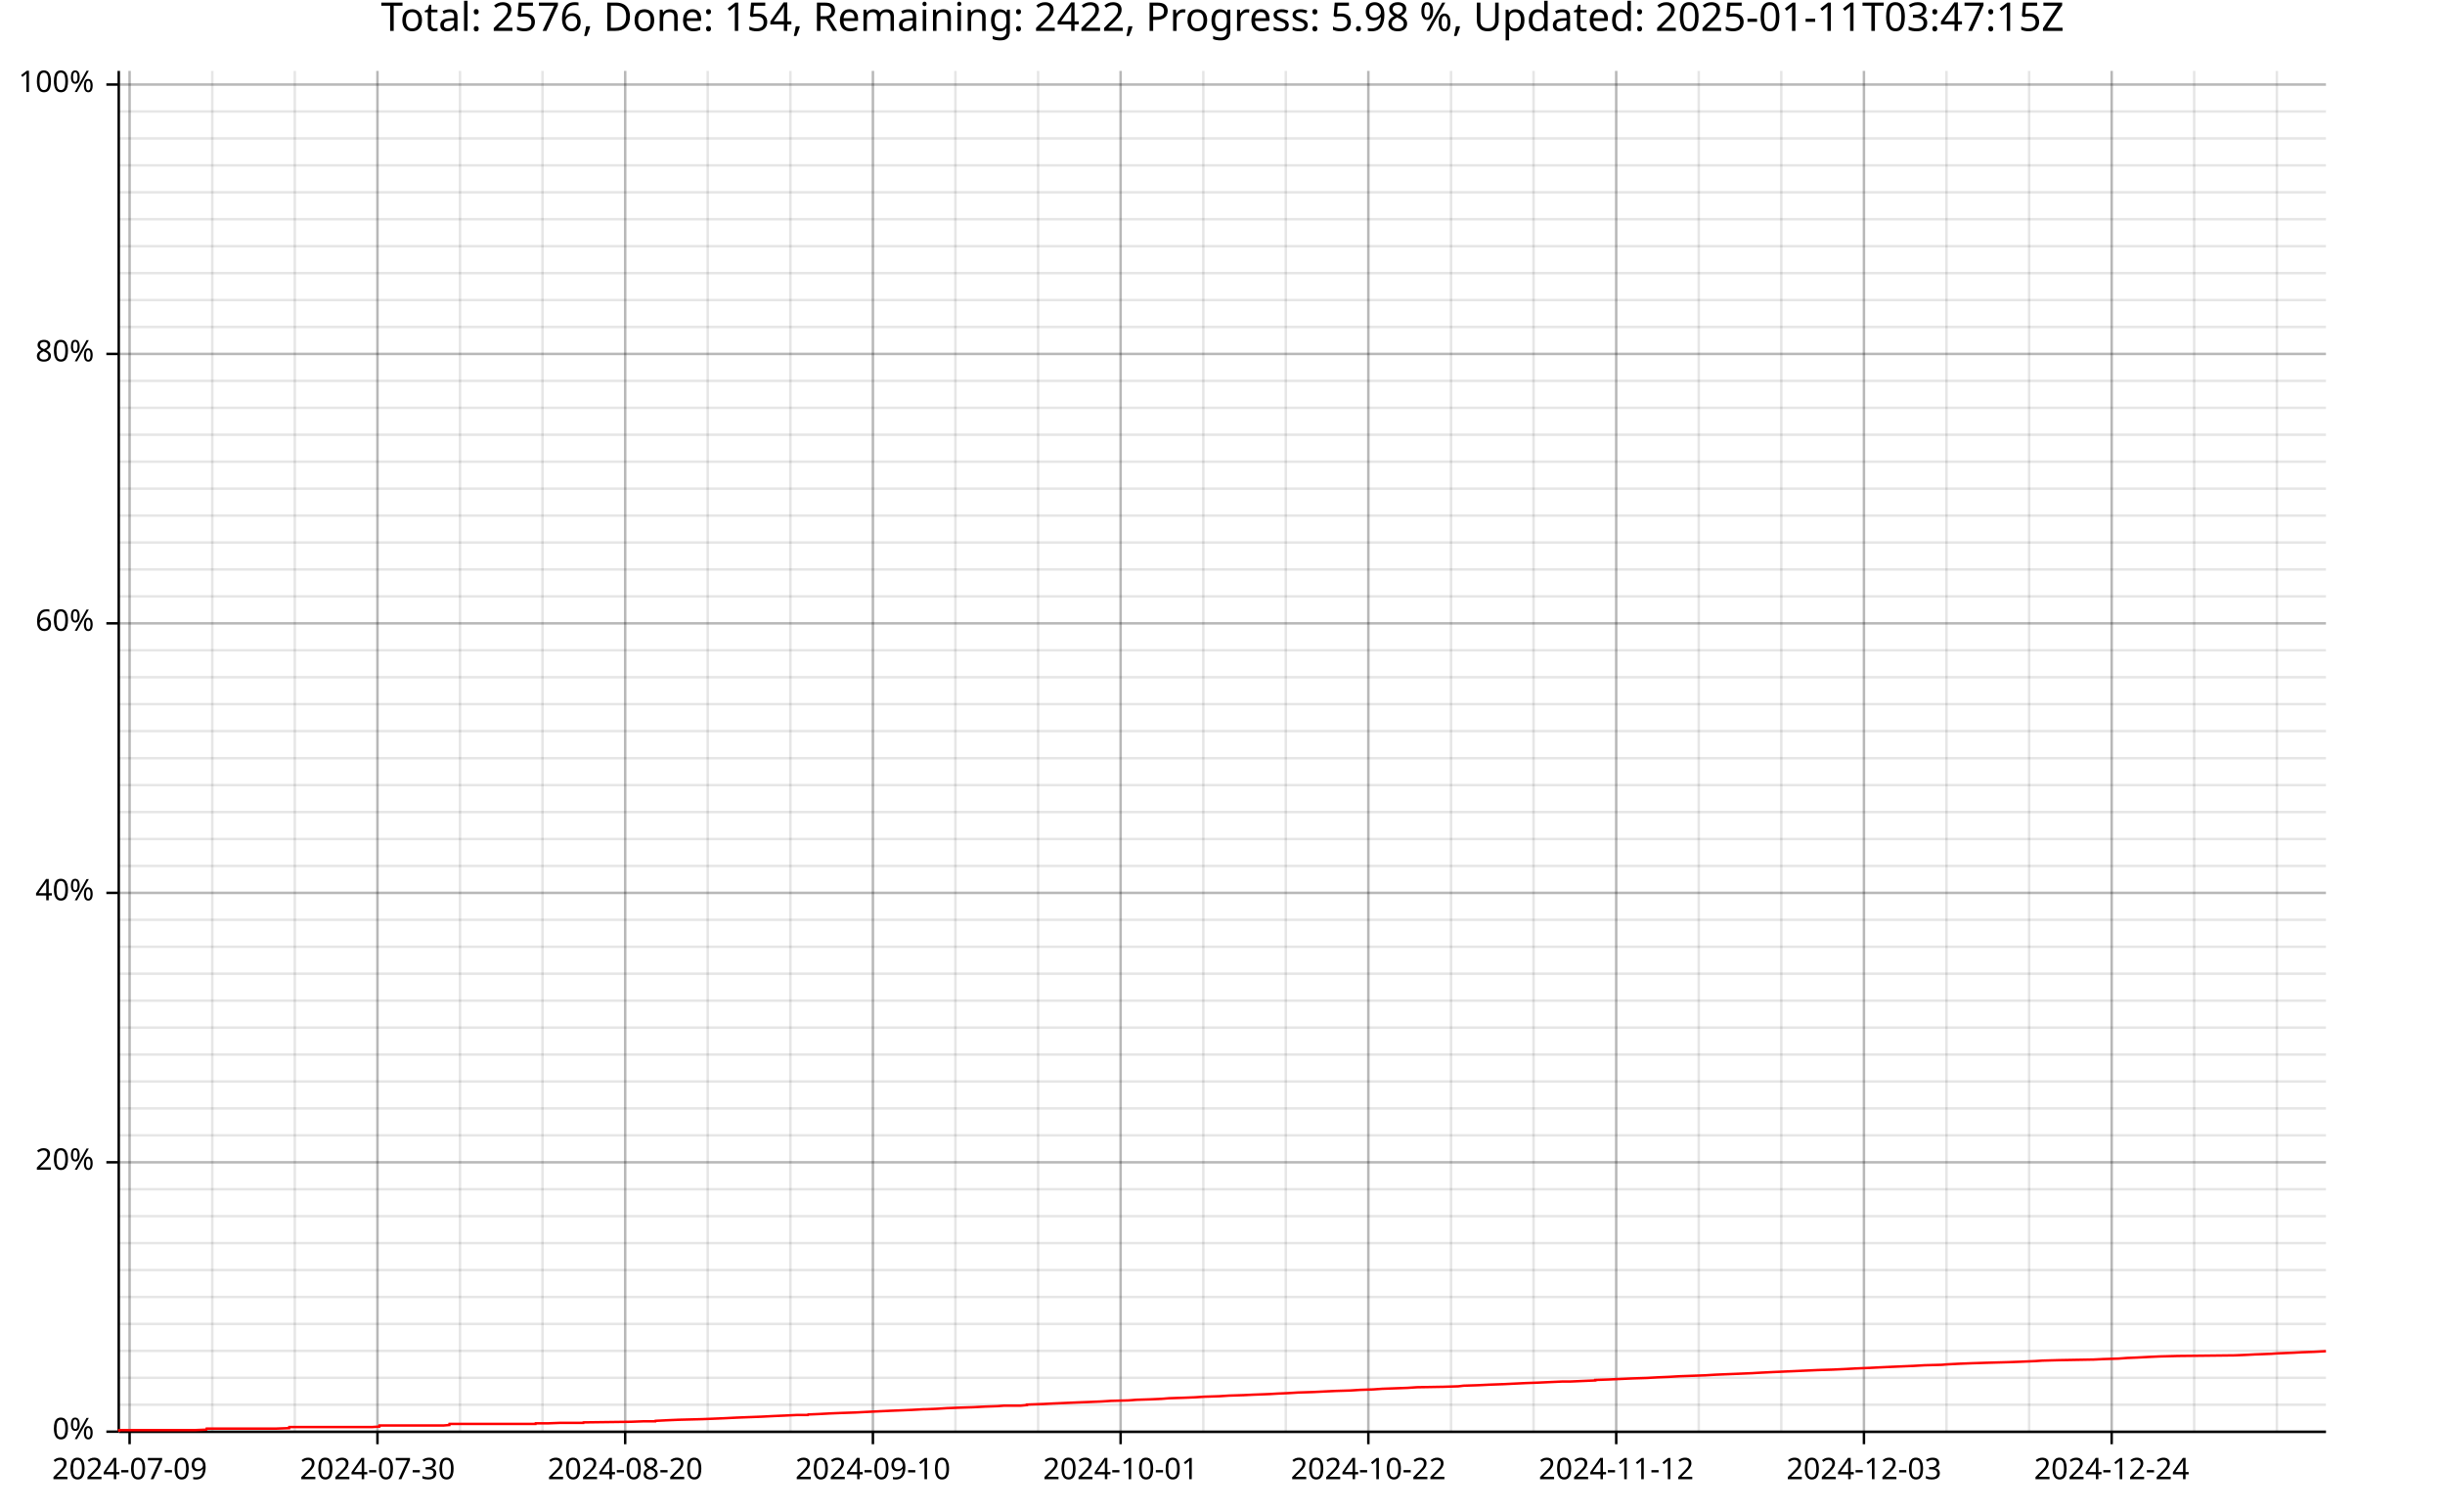
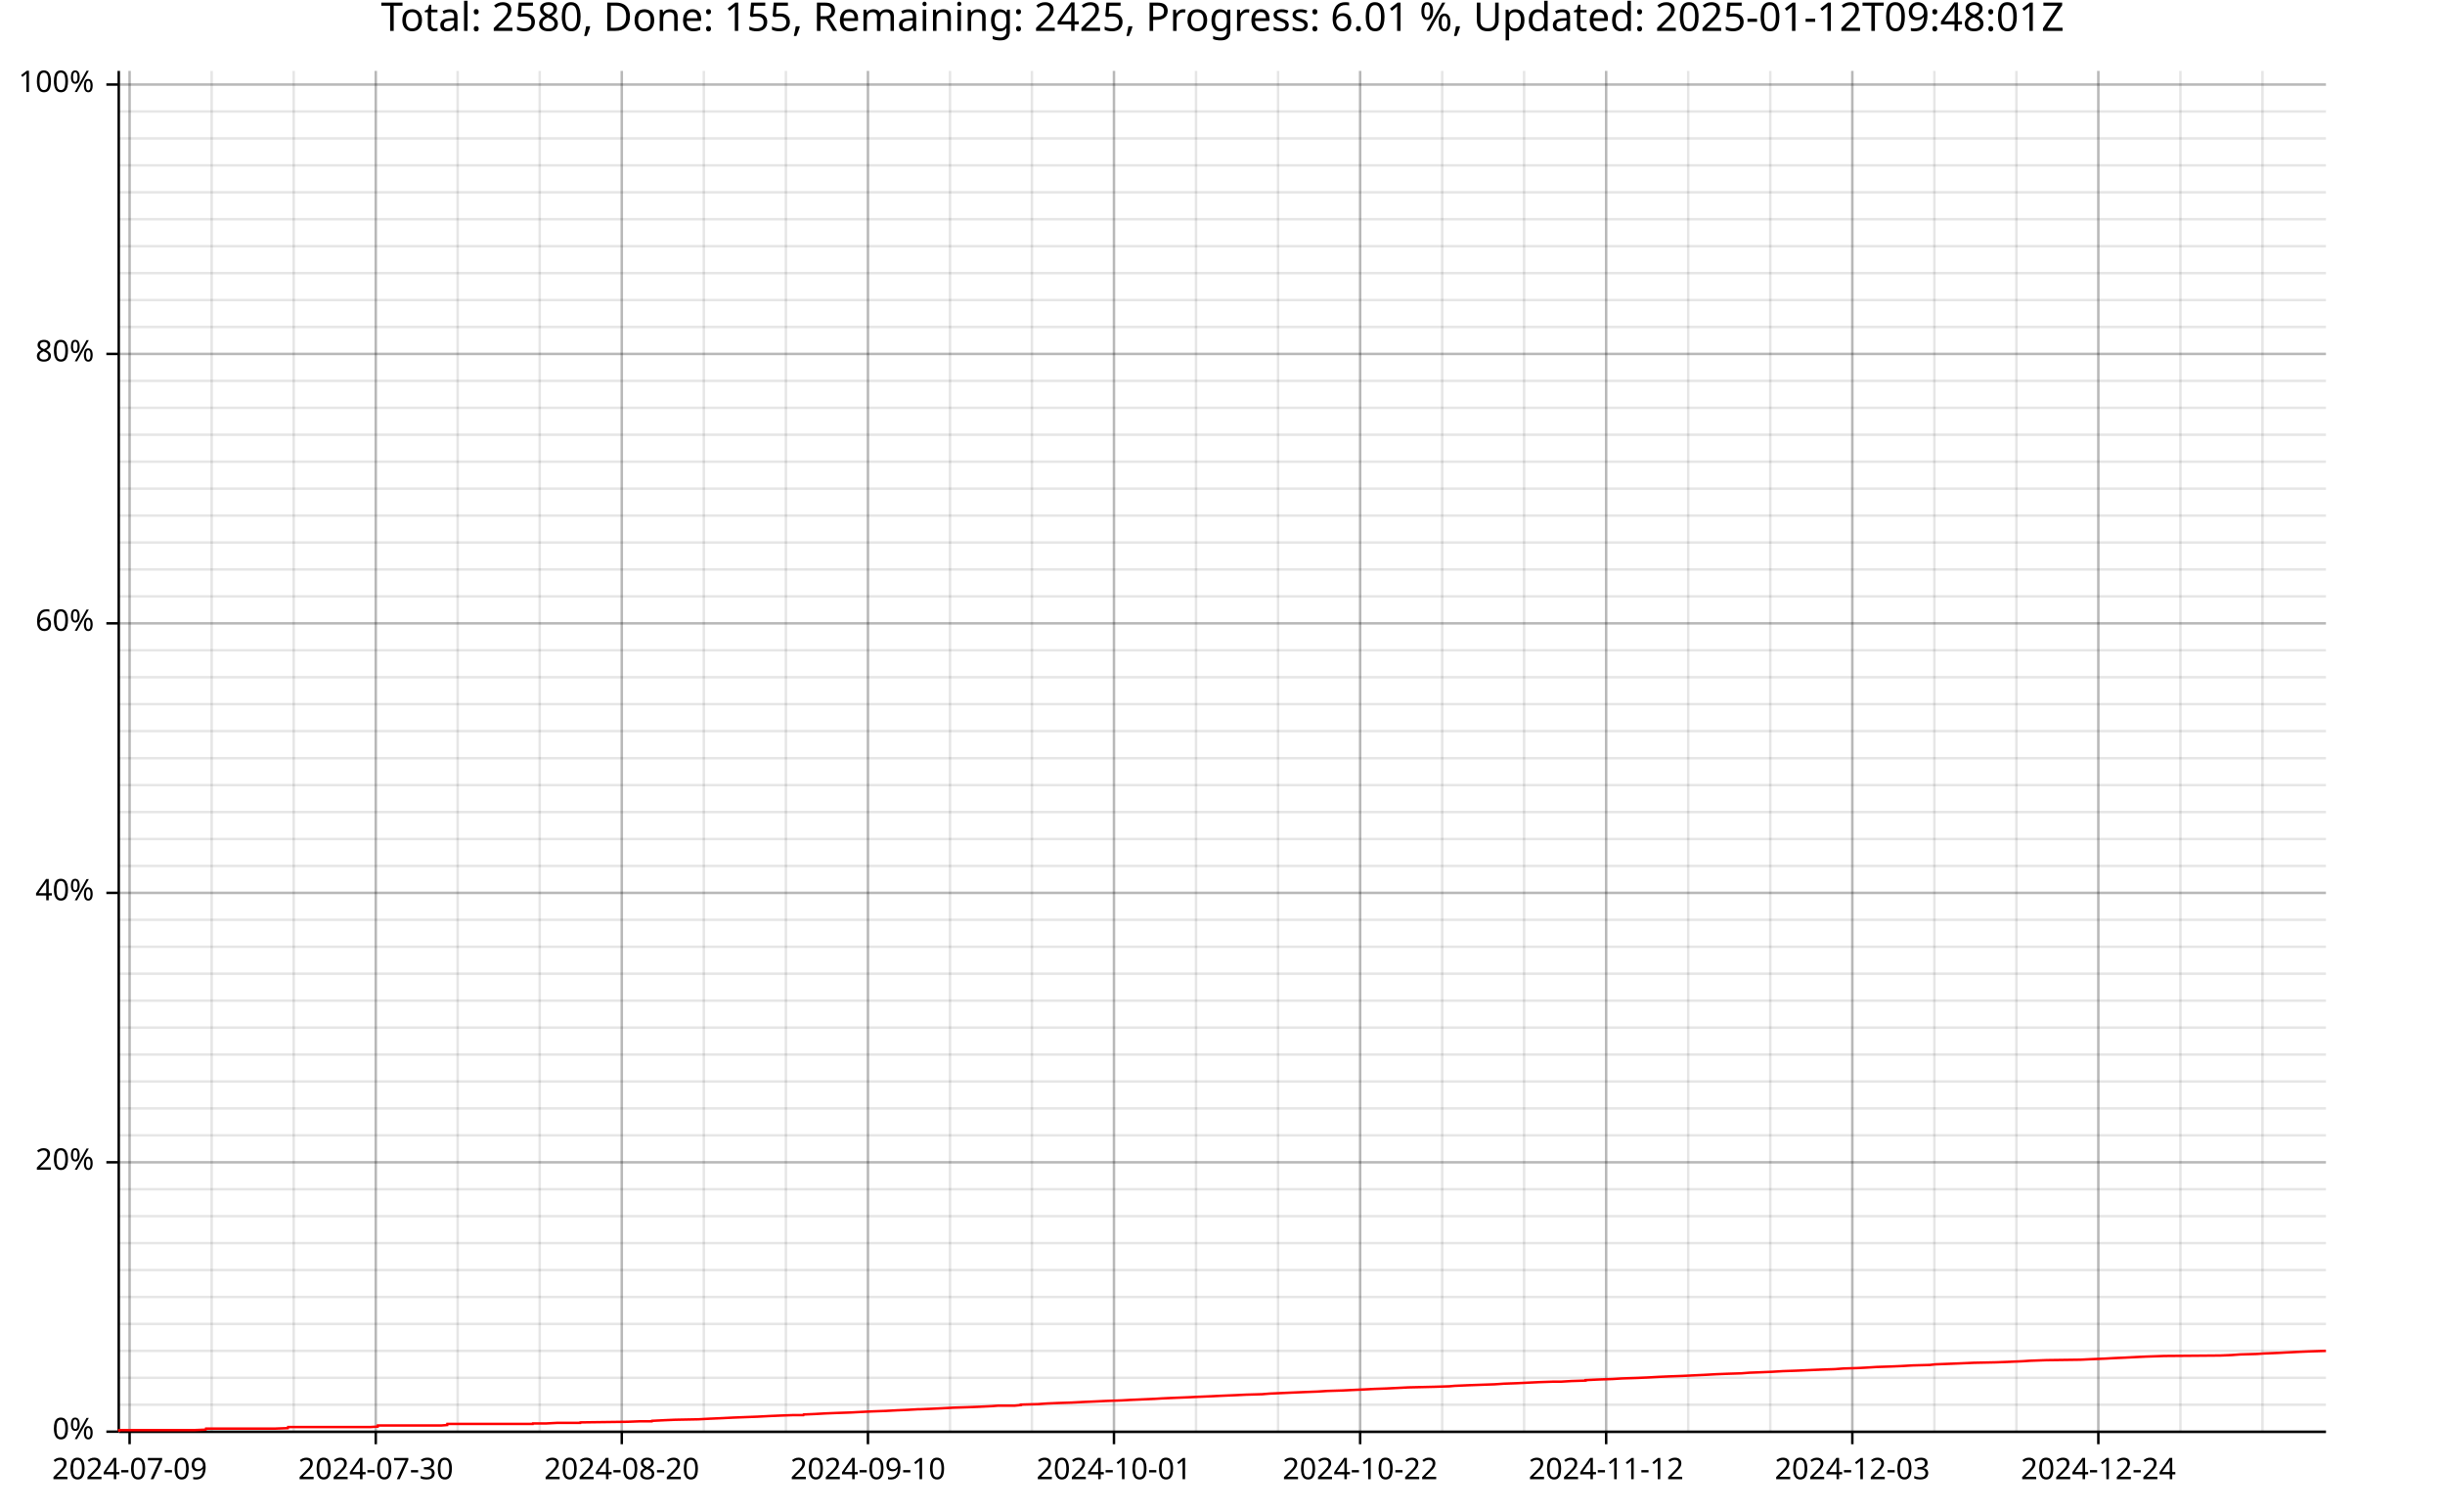
<svg xmlns="http://www.w3.org/2000/svg" width="987" height="610" viewBox="0 0 15792 9760">
  <text x="7896" y="5" dy="0.76em" text-anchor="middle" font-family="sans-serif" font-size="256" opacity="1" fill="#000000">
- Total: 2576, Done: 154, Remaining: 2422, Progress: 5.98 %, Updated: 2025-01-11T03:47:15Z
+ Total: 2580, Done: 155, Remaining: 2425, Progress: 6.01 %, Updated: 2025-01-12T09:48:01Z
</text>
  <line opacity="0.1" stroke="#000000" stroke-width="16" x1="837" y1="9247" x2="837" y2="458" />
-   <line opacity="0.1" stroke="#000000" stroke-width="16" x1="1371" y1="9247" x2="1371" y2="458" />
-   <line opacity="0.1" stroke="#000000" stroke-width="16" x1="1904" y1="9247" x2="1904" y2="458" />
-   <line opacity="0.1" stroke="#000000" stroke-width="16" x1="2438" y1="9247" x2="2438" y2="458" />
-   <line opacity="0.1" stroke="#000000" stroke-width="16" x1="2971" y1="9247" x2="2971" y2="458" />
-   <line opacity="0.1" stroke="#000000" stroke-width="16" x1="3504" y1="9247" x2="3504" y2="458" />
-   <line opacity="0.1" stroke="#000000" stroke-width="16" x1="4038" y1="9247" x2="4038" y2="458" />
-   <line opacity="0.1" stroke="#000000" stroke-width="16" x1="4571" y1="9247" x2="4571" y2="458" />
-   <line opacity="0.1" stroke="#000000" stroke-width="16" x1="5105" y1="9247" x2="5105" y2="458" />
-   <line opacity="0.1" stroke="#000000" stroke-width="16" x1="5638" y1="9247" x2="5638" y2="458" />
-   <line opacity="0.1" stroke="#000000" stroke-width="16" x1="6171" y1="9247" x2="6171" y2="458" />
-   <line opacity="0.1" stroke="#000000" stroke-width="16" x1="6705" y1="9247" x2="6705" y2="458" />
-   <line opacity="0.1" stroke="#000000" stroke-width="16" x1="7238" y1="9247" x2="7238" y2="458" />
-   <line opacity="0.1" stroke="#000000" stroke-width="16" x1="7772" y1="9247" x2="7772" y2="458" />
-   <line opacity="0.1" stroke="#000000" stroke-width="16" x1="8305" y1="9247" x2="8305" y2="458" />
-   <line opacity="0.1" stroke="#000000" stroke-width="16" x1="8838" y1="9247" x2="8838" y2="458" />
-   <line opacity="0.1" stroke="#000000" stroke-width="16" x1="9372" y1="9247" x2="9372" y2="458" />
-   <line opacity="0.1" stroke="#000000" stroke-width="16" x1="9905" y1="9247" x2="9905" y2="458" />
-   <line opacity="0.1" stroke="#000000" stroke-width="16" x1="10439" y1="9247" x2="10439" y2="458" />
-   <line opacity="0.1" stroke="#000000" stroke-width="16" x1="10972" y1="9247" x2="10972" y2="458" />
-   <line opacity="0.1" stroke="#000000" stroke-width="16" x1="11505" y1="9247" x2="11505" y2="458" />
-   <line opacity="0.1" stroke="#000000" stroke-width="16" x1="12039" y1="9247" x2="12039" y2="458" />
-   <line opacity="0.1" stroke="#000000" stroke-width="16" x1="12572" y1="9247" x2="12572" y2="458" />
-   <line opacity="0.1" stroke="#000000" stroke-width="16" x1="13106" y1="9247" x2="13106" y2="458" />
-   <line opacity="0.1" stroke="#000000" stroke-width="16" x1="13639" y1="9247" x2="13639" y2="458" />
-   <line opacity="0.1" stroke="#000000" stroke-width="16" x1="14172" y1="9247" x2="14172" y2="458" />
-   <line opacity="0.1" stroke="#000000" stroke-width="16" x1="14706" y1="9247" x2="14706" y2="458" />
+   <line opacity="0.1" stroke="#000000" stroke-width="16" x1="1367" y1="9247" x2="1367" y2="458" />
+   <line opacity="0.1" stroke="#000000" stroke-width="16" x1="1897" y1="9247" x2="1897" y2="458" />
+   <line opacity="0.1" stroke="#000000" stroke-width="16" x1="2427" y1="9247" x2="2427" y2="458" />
+   <line opacity="0.1" stroke="#000000" stroke-width="16" x1="2956" y1="9247" x2="2956" y2="458" />
+   <line opacity="0.1" stroke="#000000" stroke-width="16" x1="3486" y1="9247" x2="3486" y2="458" />
+   <line opacity="0.1" stroke="#000000" stroke-width="16" x1="4016" y1="9247" x2="4016" y2="458" />
+   <line opacity="0.1" stroke="#000000" stroke-width="16" x1="4546" y1="9247" x2="4546" y2="458" />
+   <line opacity="0.1" stroke="#000000" stroke-width="16" x1="5076" y1="9247" x2="5076" y2="458" />
+   <line opacity="0.1" stroke="#000000" stroke-width="16" x1="5606" y1="9247" x2="5606" y2="458" />
+   <line opacity="0.1" stroke="#000000" stroke-width="16" x1="6136" y1="9247" x2="6136" y2="458" />
+   <line opacity="0.1" stroke="#000000" stroke-width="16" x1="6665" y1="9247" x2="6665" y2="458" />
+   <line opacity="0.1" stroke="#000000" stroke-width="16" x1="7195" y1="9247" x2="7195" y2="458" />
+   <line opacity="0.1" stroke="#000000" stroke-width="16" x1="7725" y1="9247" x2="7725" y2="458" />
+   <line opacity="0.1" stroke="#000000" stroke-width="16" x1="8255" y1="9247" x2="8255" y2="458" />
+   <line opacity="0.1" stroke="#000000" stroke-width="16" x1="8785" y1="9247" x2="8785" y2="458" />
+   <line opacity="0.1" stroke="#000000" stroke-width="16" x1="9315" y1="9247" x2="9315" y2="458" />
+   <line opacity="0.1" stroke="#000000" stroke-width="16" x1="9844" y1="9247" x2="9844" y2="458" />
+   <line opacity="0.1" stroke="#000000" stroke-width="16" x1="10374" y1="9247" x2="10374" y2="458" />
+   <line opacity="0.1" stroke="#000000" stroke-width="16" x1="10904" y1="9247" x2="10904" y2="458" />
+   <line opacity="0.1" stroke="#000000" stroke-width="16" x1="11434" y1="9247" x2="11434" y2="458" />
+   <line opacity="0.1" stroke="#000000" stroke-width="16" x1="11964" y1="9247" x2="11964" y2="458" />
+   <line opacity="0.1" stroke="#000000" stroke-width="16" x1="12494" y1="9247" x2="12494" y2="458" />
+   <line opacity="0.1" stroke="#000000" stroke-width="16" x1="13024" y1="9247" x2="13024" y2="458" />
+   <line opacity="0.1" stroke="#000000" stroke-width="16" x1="13553" y1="9247" x2="13553" y2="458" />
+   <line opacity="0.1" stroke="#000000" stroke-width="16" x1="14083" y1="9247" x2="14083" y2="458" />
+   <line opacity="0.1" stroke="#000000" stroke-width="16" x1="14613" y1="9247" x2="14613" y2="458" />
  <line opacity="0.1" stroke="#000000" stroke-width="16" x1="768" y1="9247" x2="15023" y2="9247" />
  <line opacity="0.1" stroke="#000000" stroke-width="16" x1="768" y1="9073" x2="15023" y2="9073" />
  <line opacity="0.1" stroke="#000000" stroke-width="16" x1="768" y1="8899" x2="15023" y2="8899" />
  <line opacity="0.1" stroke="#000000" stroke-width="16" x1="768" y1="8725" x2="15023" y2="8725" />
  <line opacity="0.1" stroke="#000000" stroke-width="16" x1="768" y1="8551" x2="15023" y2="8551" />
  <line opacity="0.1" stroke="#000000" stroke-width="16" x1="768" y1="8377" x2="15023" y2="8377" />
  <line opacity="0.1" stroke="#000000" stroke-width="16" x1="768" y1="8203" x2="15023" y2="8203" />
  <line opacity="0.1" stroke="#000000" stroke-width="16" x1="768" y1="8029" x2="15023" y2="8029" />
  <line opacity="0.1" stroke="#000000" stroke-width="16" x1="768" y1="7855" x2="15023" y2="7855" />
  <line opacity="0.1" stroke="#000000" stroke-width="16" x1="768" y1="7681" x2="15023" y2="7681" />
  <line opacity="0.1" stroke="#000000" stroke-width="16" x1="768" y1="7507" x2="15023" y2="7507" />
  <line opacity="0.1" stroke="#000000" stroke-width="16" x1="768" y1="7333" x2="15023" y2="7333" />
  <line opacity="0.1" stroke="#000000" stroke-width="16" x1="768" y1="7159" x2="15023" y2="7159" />
  <line opacity="0.1" stroke="#000000" stroke-width="16" x1="768" y1="6985" x2="15023" y2="6985" />
  <line opacity="0.1" stroke="#000000" stroke-width="16" x1="768" y1="6811" x2="15023" y2="6811" />
  <line opacity="0.1" stroke="#000000" stroke-width="16" x1="768" y1="6637" x2="15023" y2="6637" />
  <line opacity="0.1" stroke="#000000" stroke-width="16" x1="768" y1="6463" x2="15023" y2="6463" />
  <line opacity="0.1" stroke="#000000" stroke-width="16" x1="768" y1="6289" x2="15023" y2="6289" />
  <line opacity="0.1" stroke="#000000" stroke-width="16" x1="768" y1="6115" x2="15023" y2="6115" />
  <line opacity="0.1" stroke="#000000" stroke-width="16" x1="768" y1="5941" x2="15023" y2="5941" />
  <line opacity="0.1" stroke="#000000" stroke-width="16" x1="768" y1="5767" x2="15023" y2="5767" />
  <line opacity="0.1" stroke="#000000" stroke-width="16" x1="768" y1="5593" x2="15023" y2="5593" />
  <line opacity="0.1" stroke="#000000" stroke-width="16" x1="768" y1="5419" x2="15023" y2="5419" />
  <line opacity="0.1" stroke="#000000" stroke-width="16" x1="768" y1="5245" x2="15023" y2="5245" />
  <line opacity="0.1" stroke="#000000" stroke-width="16" x1="768" y1="5071" x2="15023" y2="5071" />
  <line opacity="0.1" stroke="#000000" stroke-width="16" x1="768" y1="4897" x2="15023" y2="4897" />
  <line opacity="0.1" stroke="#000000" stroke-width="16" x1="768" y1="4722" x2="15023" y2="4722" />
  <line opacity="0.1" stroke="#000000" stroke-width="16" x1="768" y1="4548" x2="15023" y2="4548" />
  <line opacity="0.1" stroke="#000000" stroke-width="16" x1="768" y1="4374" x2="15023" y2="4374" />
  <line opacity="0.1" stroke="#000000" stroke-width="16" x1="768" y1="4200" x2="15023" y2="4200" />
  <line opacity="0.1" stroke="#000000" stroke-width="16" x1="768" y1="4026" x2="15023" y2="4026" />
  <line opacity="0.1" stroke="#000000" stroke-width="16" x1="768" y1="3852" x2="15023" y2="3852" />
  <line opacity="0.1" stroke="#000000" stroke-width="16" x1="768" y1="3678" x2="15023" y2="3678" />
  <line opacity="0.1" stroke="#000000" stroke-width="16" x1="768" y1="3504" x2="15023" y2="3504" />
  <line opacity="0.1" stroke="#000000" stroke-width="16" x1="768" y1="3330" x2="15023" y2="3330" />
  <line opacity="0.1" stroke="#000000" stroke-width="16" x1="768" y1="3156" x2="15023" y2="3156" />
  <line opacity="0.1" stroke="#000000" stroke-width="16" x1="768" y1="2982" x2="15023" y2="2982" />
  <line opacity="0.1" stroke="#000000" stroke-width="16" x1="768" y1="2808" x2="15023" y2="2808" />
  <line opacity="0.1" stroke="#000000" stroke-width="16" x1="768" y1="2634" x2="15023" y2="2634" />
  <line opacity="0.1" stroke="#000000" stroke-width="16" x1="768" y1="2460" x2="15023" y2="2460" />
  <line opacity="0.1" stroke="#000000" stroke-width="16" x1="768" y1="2286" x2="15023" y2="2286" />
  <line opacity="0.1" stroke="#000000" stroke-width="16" x1="768" y1="2112" x2="15023" y2="2112" />
  <line opacity="0.1" stroke="#000000" stroke-width="16" x1="768" y1="1938" x2="15023" y2="1938" />
  <line opacity="0.1" stroke="#000000" stroke-width="16" x1="768" y1="1764" x2="15023" y2="1764" />
  <line opacity="0.1" stroke="#000000" stroke-width="16" x1="768" y1="1590" x2="15023" y2="1590" />
  <line opacity="0.1" stroke="#000000" stroke-width="16" x1="768" y1="1416" x2="15023" y2="1416" />
  <line opacity="0.1" stroke="#000000" stroke-width="16" x1="768" y1="1242" x2="15023" y2="1242" />
  <line opacity="0.1" stroke="#000000" stroke-width="16" x1="768" y1="1068" x2="15023" y2="1068" />
  <line opacity="0.1" stroke="#000000" stroke-width="16" x1="768" y1="894" x2="15023" y2="894" />
  <line opacity="0.1" stroke="#000000" stroke-width="16" x1="768" y1="720" x2="15023" y2="720" />
  <line opacity="0.1" stroke="#000000" stroke-width="16" x1="768" y1="546" x2="15023" y2="546" />
  <line opacity="0.2" stroke="#000000" stroke-width="16" x1="837" y1="9247" x2="837" y2="458" />
-   <line opacity="0.2" stroke="#000000" stroke-width="16" x1="2438" y1="9247" x2="2438" y2="458" />
-   <line opacity="0.2" stroke="#000000" stroke-width="16" x1="4038" y1="9247" x2="4038" y2="458" />
-   <line opacity="0.2" stroke="#000000" stroke-width="16" x1="5638" y1="9247" x2="5638" y2="458" />
-   <line opacity="0.2" stroke="#000000" stroke-width="16" x1="7238" y1="9247" x2="7238" y2="458" />
-   <line opacity="0.2" stroke="#000000" stroke-width="16" x1="8838" y1="9247" x2="8838" y2="458" />
-   <line opacity="0.2" stroke="#000000" stroke-width="16" x1="10439" y1="9247" x2="10439" y2="458" />
-   <line opacity="0.2" stroke="#000000" stroke-width="16" x1="12039" y1="9247" x2="12039" y2="458" />
-   <line opacity="0.2" stroke="#000000" stroke-width="16" x1="13639" y1="9247" x2="13639" y2="458" />
+   <line opacity="0.2" stroke="#000000" stroke-width="16" x1="2427" y1="9247" x2="2427" y2="458" />
+   <line opacity="0.2" stroke="#000000" stroke-width="16" x1="4016" y1="9247" x2="4016" y2="458" />
+   <line opacity="0.2" stroke="#000000" stroke-width="16" x1="5606" y1="9247" x2="5606" y2="458" />
+   <line opacity="0.2" stroke="#000000" stroke-width="16" x1="7195" y1="9247" x2="7195" y2="458" />
+   <line opacity="0.2" stroke="#000000" stroke-width="16" x1="8785" y1="9247" x2="8785" y2="458" />
+   <line opacity="0.2" stroke="#000000" stroke-width="16" x1="10374" y1="9247" x2="10374" y2="458" />
+   <line opacity="0.2" stroke="#000000" stroke-width="16" x1="11964" y1="9247" x2="11964" y2="458" />
+   <line opacity="0.2" stroke="#000000" stroke-width="16" x1="13553" y1="9247" x2="13553" y2="458" />
  <line opacity="0.2" stroke="#000000" stroke-width="16" x1="768" y1="9247" x2="15023" y2="9247" />
  <line opacity="0.2" stroke="#000000" stroke-width="16" x1="768" y1="7507" x2="15023" y2="7507" />
  <line opacity="0.2" stroke="#000000" stroke-width="16" x1="768" y1="5767" x2="15023" y2="5767" />
  <line opacity="0.2" stroke="#000000" stroke-width="16" x1="768" y1="4026" x2="15023" y2="4026" />
  <line opacity="0.2" stroke="#000000" stroke-width="16" x1="768" y1="2286" x2="15023" y2="2286" />
  <line opacity="0.2" stroke="#000000" stroke-width="16" x1="768" y1="546" x2="15023" y2="546" />
  <polyline fill="none" opacity="1" stroke="#000000" stroke-width="16" points="767,458 767,9247 " />
  <text x="608" y="9247" dy="0.5ex" text-anchor="end" font-family="sans-serif" font-size="192" opacity="1" fill="#000000">
0%
</text>
  <polyline fill="none" opacity="1" stroke="#000000" stroke-width="16" points="687,9247 767,9247 " />
  <text x="608" y="7507" dy="0.5ex" text-anchor="end" font-family="sans-serif" font-size="192" opacity="1" fill="#000000">
20%
</text>
  <polyline fill="none" opacity="1" stroke="#000000" stroke-width="16" points="687,7507 767,7507 " />
  <text x="608" y="5767" dy="0.5ex" text-anchor="end" font-family="sans-serif" font-size="192" opacity="1" fill="#000000">
40%
</text>
  <polyline fill="none" opacity="1" stroke="#000000" stroke-width="16" points="687,5767 767,5767 " />
  <text x="608" y="4026" dy="0.5ex" text-anchor="end" font-family="sans-serif" font-size="192" opacity="1" fill="#000000">
60%
</text>
  <polyline fill="none" opacity="1" stroke="#000000" stroke-width="16" points="687,4026 767,4026 " />
  <text x="608" y="2286" dy="0.5ex" text-anchor="end" font-family="sans-serif" font-size="192" opacity="1" fill="#000000">
80%
</text>
  <polyline fill="none" opacity="1" stroke="#000000" stroke-width="16" points="687,2286 767,2286 " />
  <text x="608" y="546" dy="0.5ex" text-anchor="end" font-family="sans-serif" font-size="192" opacity="1" fill="#000000">
100%
</text>
  <polyline fill="none" opacity="1" stroke="#000000" stroke-width="16" points="687,546 767,546 " />
  <polyline fill="none" opacity="1" stroke="#000000" stroke-width="16" points="768,9248 15023,9248 " />
  <text x="837" y="9408" dy="0.76em" text-anchor="middle" font-family="sans-serif" font-size="192" opacity="1" fill="#000000">
2024-07-09
</text>
  <polyline fill="none" opacity="1" stroke="#000000" stroke-width="16" points="837,9248 837,9328 " />
-   <text x="2438" y="9408" dy="0.76em" text-anchor="middle" font-family="sans-serif" font-size="192" opacity="1" fill="#000000">
+   <text x="2427" y="9408" dy="0.76em" text-anchor="middle" font-family="sans-serif" font-size="192" opacity="1" fill="#000000">
2024-07-30
</text>
-   <polyline fill="none" opacity="1" stroke="#000000" stroke-width="16" points="2438,9248 2438,9328 " />
-   <text x="4038" y="9408" dy="0.76em" text-anchor="middle" font-family="sans-serif" font-size="192" opacity="1" fill="#000000">
+   <polyline fill="none" opacity="1" stroke="#000000" stroke-width="16" points="2427,9248 2427,9328 " />
+   <text x="4016" y="9408" dy="0.76em" text-anchor="middle" font-family="sans-serif" font-size="192" opacity="1" fill="#000000">
2024-08-20
</text>
-   <polyline fill="none" opacity="1" stroke="#000000" stroke-width="16" points="4038,9248 4038,9328 " />
-   <text x="5638" y="9408" dy="0.76em" text-anchor="middle" font-family="sans-serif" font-size="192" opacity="1" fill="#000000">
+   <polyline fill="none" opacity="1" stroke="#000000" stroke-width="16" points="4016,9248 4016,9328 " />
+   <text x="5606" y="9408" dy="0.76em" text-anchor="middle" font-family="sans-serif" font-size="192" opacity="1" fill="#000000">
2024-09-10
</text>
-   <polyline fill="none" opacity="1" stroke="#000000" stroke-width="16" points="5638,9248 5638,9328 " />
-   <text x="7238" y="9408" dy="0.76em" text-anchor="middle" font-family="sans-serif" font-size="192" opacity="1" fill="#000000">
+   <polyline fill="none" opacity="1" stroke="#000000" stroke-width="16" points="5606,9248 5606,9328 " />
+   <text x="7195" y="9408" dy="0.76em" text-anchor="middle" font-family="sans-serif" font-size="192" opacity="1" fill="#000000">
2024-10-01
</text>
-   <polyline fill="none" opacity="1" stroke="#000000" stroke-width="16" points="7238,9248 7238,9328 " />
-   <text x="8838" y="9408" dy="0.76em" text-anchor="middle" font-family="sans-serif" font-size="192" opacity="1" fill="#000000">
+   <polyline fill="none" opacity="1" stroke="#000000" stroke-width="16" points="7195,9248 7195,9328 " />
+   <text x="8785" y="9408" dy="0.76em" text-anchor="middle" font-family="sans-serif" font-size="192" opacity="1" fill="#000000">
2024-10-22
</text>
-   <polyline fill="none" opacity="1" stroke="#000000" stroke-width="16" points="8838,9248 8838,9328 " />
-   <text x="10439" y="9408" dy="0.76em" text-anchor="middle" font-family="sans-serif" font-size="192" opacity="1" fill="#000000">
+   <polyline fill="none" opacity="1" stroke="#000000" stroke-width="16" points="8785,9248 8785,9328 " />
+   <text x="10374" y="9408" dy="0.76em" text-anchor="middle" font-family="sans-serif" font-size="192" opacity="1" fill="#000000">
2024-11-12
</text>
-   <polyline fill="none" opacity="1" stroke="#000000" stroke-width="16" points="10439,9248 10439,9328 " />
-   <text x="12039" y="9408" dy="0.76em" text-anchor="middle" font-family="sans-serif" font-size="192" opacity="1" fill="#000000">
+   <polyline fill="none" opacity="1" stroke="#000000" stroke-width="16" points="10374,9248 10374,9328 " />
+   <text x="11964" y="9408" dy="0.76em" text-anchor="middle" font-family="sans-serif" font-size="192" opacity="1" fill="#000000">
2024-12-03
</text>
-   <polyline fill="none" opacity="1" stroke="#000000" stroke-width="16" points="12039,9248 12039,9328 " />
-   <text x="13639" y="9408" dy="0.76em" text-anchor="middle" font-family="sans-serif" font-size="192" opacity="1" fill="#000000">
+   <polyline fill="none" opacity="1" stroke="#000000" stroke-width="16" points="11964,9248 11964,9328 " />
+   <text x="13553" y="9408" dy="0.76em" text-anchor="middle" font-family="sans-serif" font-size="192" opacity="1" fill="#000000">
2024-12-24
</text>
-   <polyline fill="none" opacity="1" stroke="#000000" stroke-width="16" points="13639,9248 13639,9328 " />
-   <polyline fill="none" opacity="1" stroke="#FF0000" stroke-width="16" points="768,9247 769,9244 770,9241 770,9237 875,9237 951,9237 1027,9237 1107,9237 1180,9237 1257,9237 1332,9234 1332,9234 1334,9231 1334,9231 1335,9227 1413,9227 1488,9227 1490,9227 1565,9227 1641,9227 1786,9227 1787,9227 1867,9224 1867,9220 1868,9217 1946,9217 2022,9217 2163,9217 2164,9217 2247,9217 2405,9217 2405,9217 2451,9214 2452,9210 2452,9210 2452,9207 2478,9207 2478,9207 2555,9207 2634,9207 2707,9207 2782,9207 2864,9207 2902,9204 2902,9200 2903,9197 3011,9197 3091,9197 3164,9197 3237,9197 3237,9197 3239,9197 3316,9197 3384,9197 3384,9197 3459,9197 3460,9193 3460,9193 3460,9193 3542,9193 3620,9190 3621,9190 3684,9190 3768,9190 3769,9187 3769,9187 4076,9183 4076,9183 4156,9180 4156,9180 4233,9180 4234,9177 4234,9177 4313,9173 4313,9173 4384,9170 4384,9170 4537,9166 4537,9166 4537,9166 4611,9163 4611,9163 4682,9160 4682,9160 4762,9156 4763,9156 4841,9153 4841,9153 4920,9150 4920,9150 4997,9146 4997,9146 5067,9143 5067,9143 5067,9143 5151,9139 5151,9139 5217,9139 5218,9139 5220,9136 5220,9136 5290,9133 5290,9133 5363,9129 5363,9129 5438,9126 5438,9126 5527,9123 5527,9123 5603,9119 5603,9119 5666,9116 5666,9116 5751,9112 5751,9112 5827,9109 5827,9109 5895,9106 5895,9106 5967,9102 5967,9102 5981,9102 6052,9099 6052,9099 6117,9095 6118,9095 6193,9092 6194,9092 6285,9089 6285,9089 6361,9085 6361,9085 6443,9082 6443,9082 6443,9082 6483,9079 6483,9079 6592,9079 6633,9075 6633,9075 6633,9072 6633,9072 6744,9068 6744,9068 6801,9065 6801,9065 6871,9062 6871,9062 6961,9058 6961,9058 7040,9055 7040,9055 7040,9055 7111,9052 7111,9052 7177,9048 7177,9048 7287,9045 7287,9045 7342,9041 7342,9041 7433,9038 7433,9038 7502,9035 7502,9035 7551,9031 7551,9031 7643,9028 7643,9028 7718,9025 7718,9025 7781,9021 7781,9021 7876,9018 7876,9018 7938,9014 7938,9014 8033,9011 8033,9011 8095,9008 8095,9008 8201,9004 8201,9004 8251,9001 8251,9001 8319,8998 8319,8998 8319,8998 8319,8998 8319,8998 8319,8998 8386,8994 8386,8994 8481,8991 8481,8991 8561,8987 8561,8987 8626,8984 8626,8984 8722,8981 8722,8981 8784,8977 8784,8977 8870,8974 8870,8974 8927,8970 8927,8970 9010,8967 9091,8964 9091,8964 9152,8960 9324,8957 9324,8957 9419,8954 9452,8950 9545,8947 9628,8943 9713,8940 9773,8937 9857,8933 9939,8930 9939,8930 10004,8927 10004,8927 10093,8923 10093,8923 10144,8923 10212,8920 10212,8920 10304,8916 10304,8916 10304,8913 10304,8913 10389,8910 10389,8910 10477,8906 10477,8906 10543,8903 10543,8903 10638,8900 10638,8900 10708,8896 10708,8896 10779,8893 10779,8893 10848,8889 10848,8889 10931,8886 10931,8886 11014,8883 11014,8883 11079,8879 11079,8879 11150,8876 11150,8876 11225,8873 11225,8873 11319,8869 11319,8869 11370,8866 11370,8866 11451,8862 11451,8862 11519,8859 11519,8859 11588,8856 11588,8856 11676,8852 11676,8852 11743,8849 11744,8849 11839,8846 11839,8846 11925,8842 11925,8842 11979,8839 11979,8839 12074,8835 12074,8835 12133,8832 12133,8832 12197,8829 12197,8829 12290,8825 12290,8825 12360,8822 12360,8822 12430,8818 12430,8818 12543,8815 12543,8815 12578,8812 12578,8812 12657,8808 12658,8808 12735,8805 12735,8805 12828,8802 12828,8802 12973,8798 12973,8798 13054,8795 13054,8795 13146,8791 13146,8791 13192,8788 13192,8788 13301,8785 13301,8785 13523,8781 13524,8781 13585,8778 13585,8778 13683,8775 13683,8775 13736,8771 13736,8771 13807,8768 13807,8768 13884,8764 13884,8764 13949,8761 13949,8761 14066,8758 14066,8758 14432,8754 14432,8754 14506,8751 14563,8748 14563,8748 14671,8744 14671,8744 14713,8741 14713,8741 14813,8737 14813,8737 14868,8734 14868,8734 14951,8731 14951,8731 15023,8727 " />
+   <polyline fill="none" opacity="1" stroke="#000000" stroke-width="16" points="13553,9248 13553,9328 " />
+   <polyline fill="none" opacity="1" stroke="#FF0000" stroke-width="16" points="768,9247 769,9244 770,9241 770,9237 874,9237 950,9237 1025,9237 1105,9237 1178,9237 1253,9237 1328,9234 1328,9234 1330,9231 1330,9231 1331,9227 1408,9227 1483,9227 1485,9227 1560,9227 1635,9227 1779,9227 1781,9227 1859,9224 1860,9221 1861,9217 1938,9217 2014,9217 2154,9217 2154,9217 2237,9217 2394,9217 2394,9217 2440,9214 2441,9210 2441,9210 2441,9207 2467,9207 2467,9207 2543,9207 2621,9207 2695,9207 2769,9207 2850,9207 2888,9204 2888,9200 2889,9197 2996,9197 3076,9197 3148,9197 3221,9197 3221,9197 3222,9197 3299,9197 3366,9197 3366,9197 3441,9197 3442,9194 3442,9194 3443,9194 3524,9194 3601,9190 3602,9190 3664,9190 3748,9190 3749,9187 3749,9187 4054,9183 4054,9183 4133,9180 4133,9180 4210,9180 4211,9177 4211,9177 4290,9173 4290,9173 4360,9170 4360,9170 4512,9167 4512,9167 4512,9167 4585,9163 4586,9163 4656,9160 4656,9160 4736,9156 4736,9156 4814,9153 4814,9153 4893,9150 4893,9150 4969,9146 4969,9146 5038,9143 5038,9143 5038,9143 5122,9140 5122,9140 5187,9140 5189,9140 5191,9136 5191,9136 5260,9133 5260,9133 5332,9129 5332,9129 5407,9126 5407,9126 5496,9123 5496,9123 5571,9119 5571,9119 5634,9116 5634,9116 5718,9113 5718,9113 5793,9109 5793,9109 5861,9106 5861,9106 5932,9102 5933,9102 5947,9102 6017,9099 6017,9099 6082,9096 6082,9096 6157,9092 6157,9092 6249,9089 6249,9089 6324,9086 6324,9086 6405,9082 6405,9082 6405,9082 6445,9079 6446,9079 6553,9079 6594,9075 6594,9075 6594,9072 6594,9072 6704,9069 6704,9069 6761,9065 6761,9065 6830,9062 6830,9062 6920,9059 6920,9059 6998,9055 6998,9055 6998,9055 7069,9052 7069,9052 7134,9049 7134,9049 7244,9045 7244,9045 7298,9042 7298,9042 7388,9038 7388,9038 7458,9035 7458,9035 7506,9032 7506,9032 7597,9028 7597,9028 7672,9025 7672,9025 7735,9022 7735,9022 7829,9018 7829,9018 7890,9015 7890,9015 7985,9011 7985,9011 8047,9008 8047,9008 8152,9005 8152,9005 8201,9001 8201,9001 8268,8998 8268,8998 8269,8998 8269,8998 8269,8998 8269,8998 8335,8995 8335,8995 8430,8991 8430,8991 8509,8988 8509,8988 8573,8984 8573,8984 8669,8981 8669,8981 8731,8978 8731,8978 8816,8974 8816,8974 8873,8971 8873,8971 8955,8968 9036,8964 9036,8964 9096,8961 9267,8957 9267,8957 9361,8954 9394,8951 9486,8947 9570,8944 9654,8941 9713,8937 9796,8934 9878,8930 9878,8930 9942,8927 9943,8927 10031,8924 10031,8924 10082,8924 10149,8920 10149,8920 10241,8917 10241,8917 10241,8914 10241,8914 10325,8910 10325,8910 10412,8907 10412,8907 10478,8903 10478,8903 10572,8900 10572,8900 10642,8897 10642,8897 10713,8893 10713,8893 10781,8890 10781,8890 10864,8887 10864,8887 10946,8883 10946,8883 11011,8880 11011,8880 11081,8876 11081,8876 11155,8873 11155,8873 11249,8870 11249,8870 11300,8866 11300,8866 11380,8863 11380,8863 11448,8860 11448,8860 11516,8856 11516,8856 11604,8853 11604,8853 11671,8850 11671,8850 11765,8846 11765,8846 11851,8843 11851,8843 11905,8839 11905,8839 11999,8836 11999,8836 12057,8833 12057,8833 12121,8829 12121,8829 12213,8826 12213,8826 12283,8823 12283,8823 12353,8819 12353,8819 12464,8816 12464,8816 12500,8812 12500,8812 12578,8809 12579,8809 12656,8806 12656,8806 12748,8802 12748,8802 12892,8799 12892,8799 12972,8796 12972,8796 13064,8792 13064,8792 13110,8789 13110,8789 13218,8785 13218,8785 13439,8782 13439,8782 13500,8779 13500,8779 13598,8775 13598,8775 13650,8772 13650,8772 13720,8769 13720,8769 13797,8765 13797,8765 13862,8762 13862,8762 13978,8758 13978,8758 14341,8755 14341,8755 14415,8752 14471,8748 14471,8748 14579,8745 14579,8745 14620,8742 14620,8742 14720,8738 14720,8738 14774,8735 14774,8735 14856,8731 14857,8731 14928,8728 14928,8728 15023,8725 " />
</svg>
